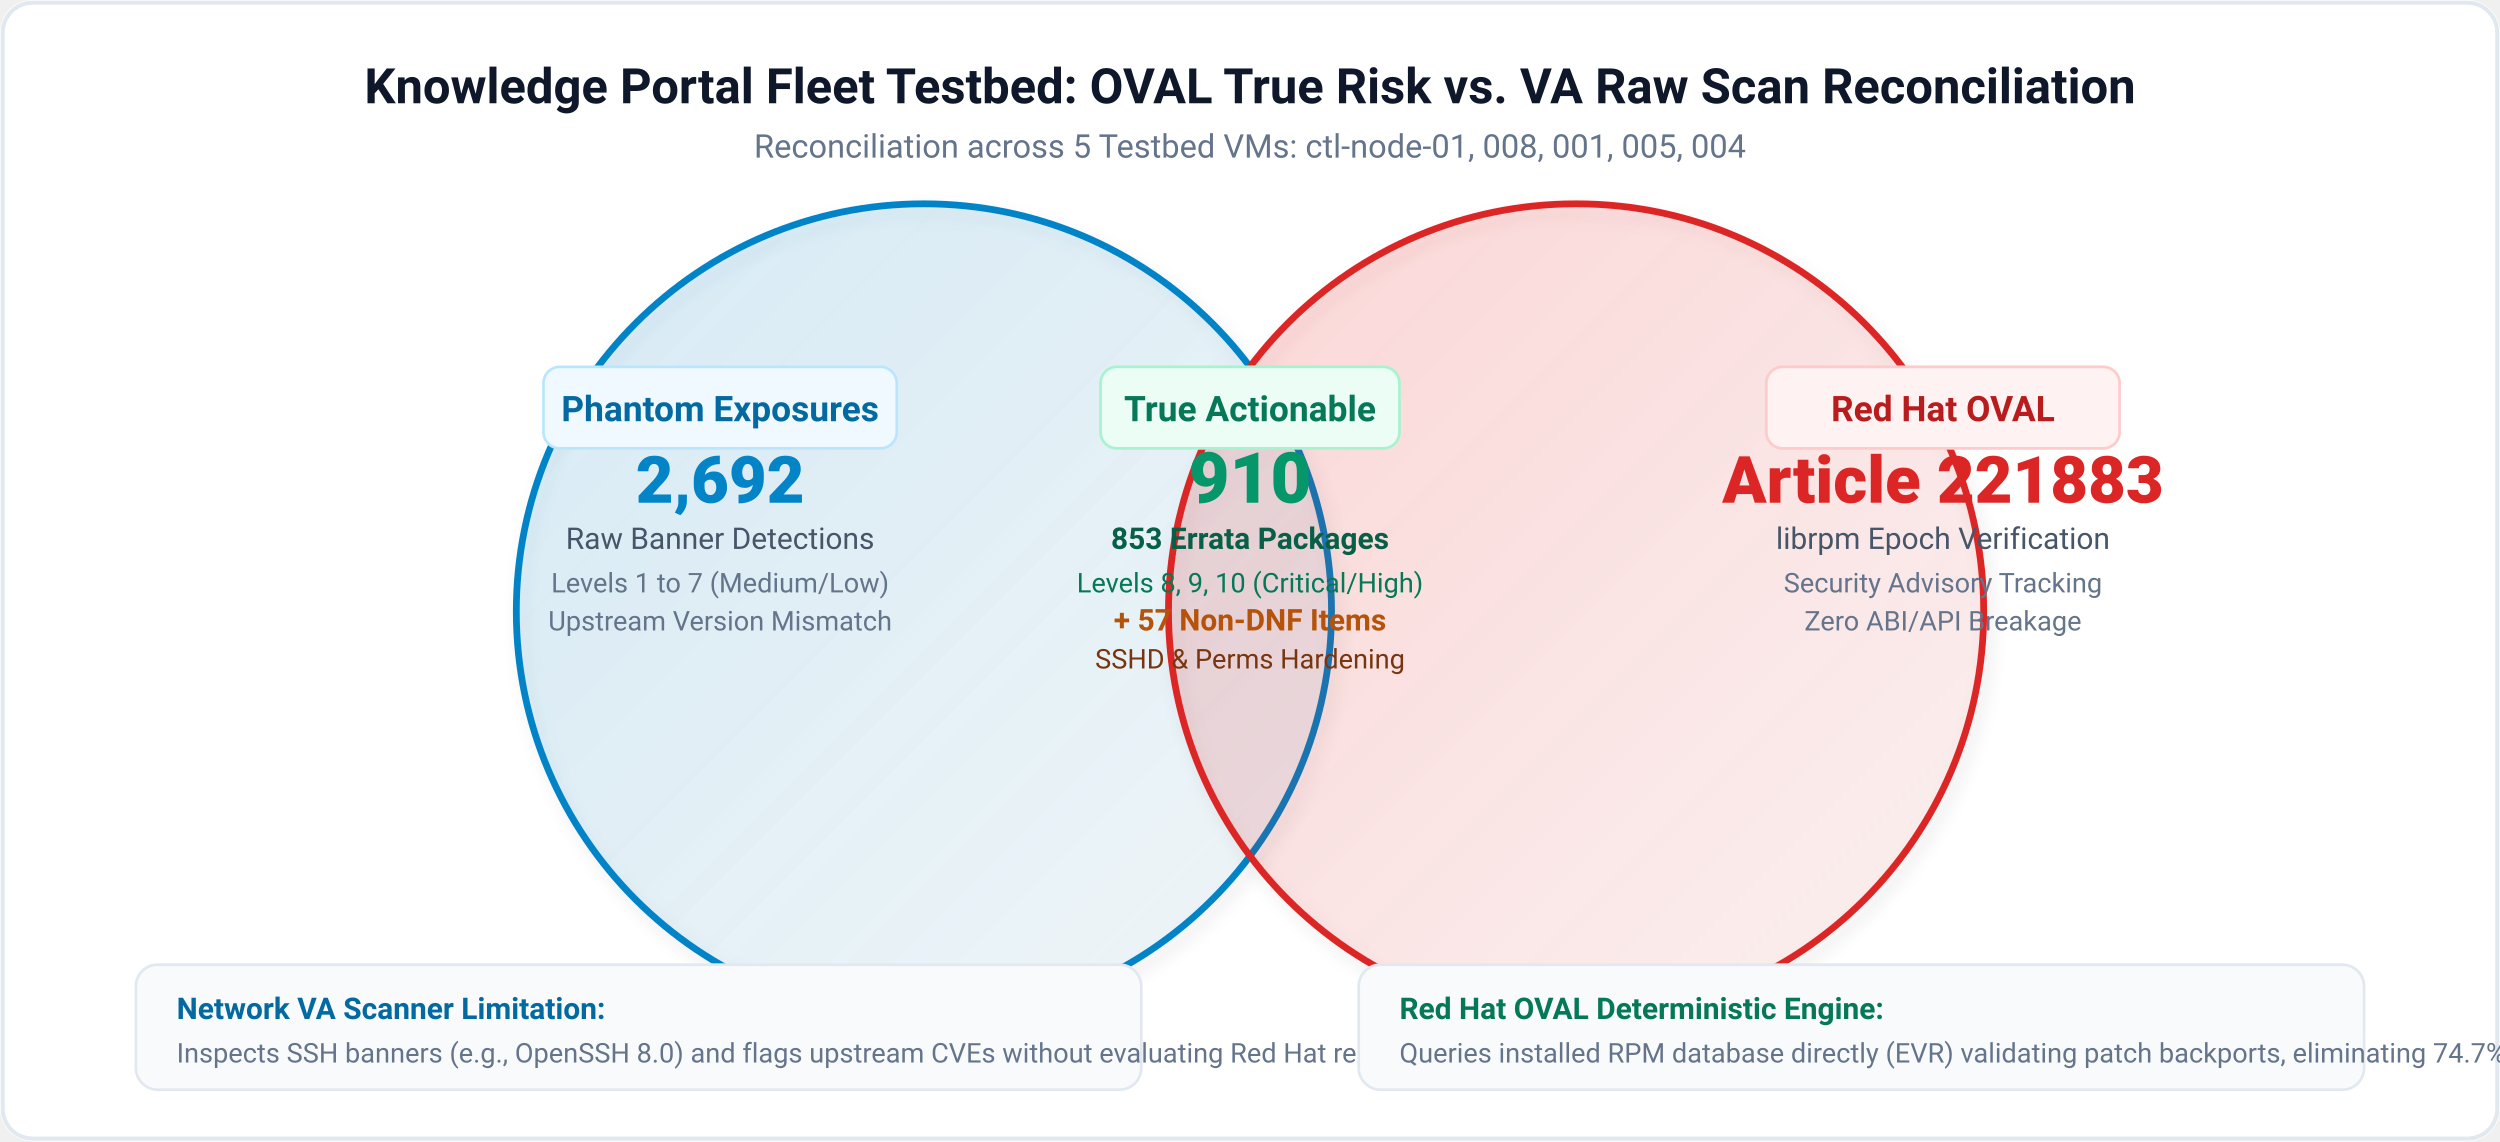
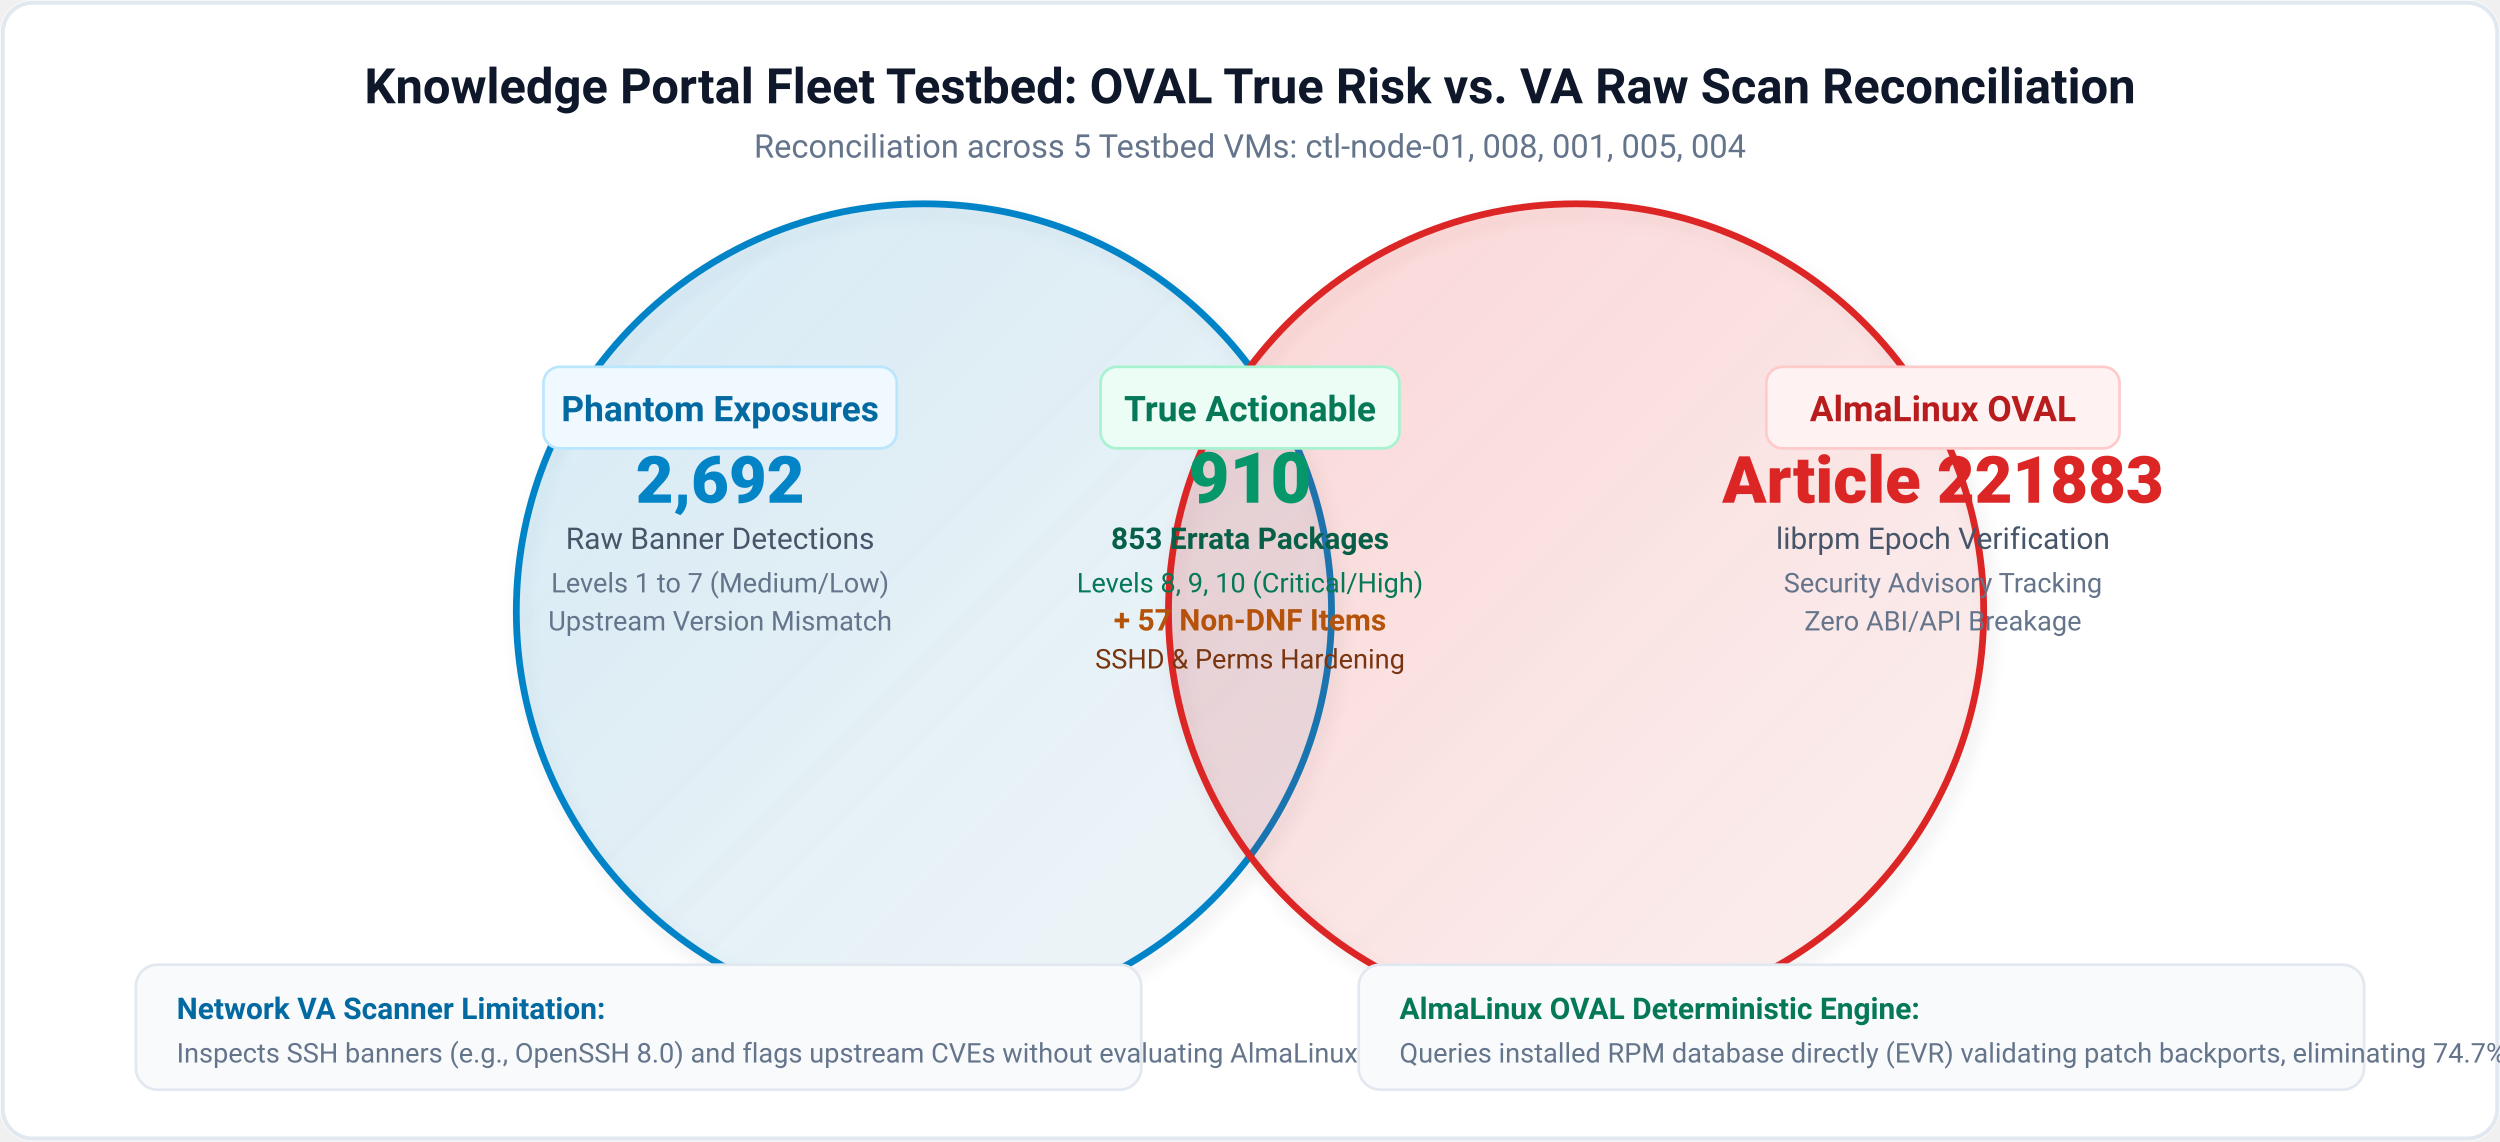
<svg xmlns="http://www.w3.org/2000/svg" viewBox="0 0 920 420" width="100%" height="100%">
  <defs>
    <linearGradient id="rhGrad" x1="0%" y1="0%" x2="100%" y2="100%">
      <stop offset="0%" stop-color="#EE0000" stop-opacity="0.15" />
      <stop offset="100%" stop-color="#CC0000" stop-opacity="0.05" />
    </linearGradient>
    <linearGradient id="vaGrad" x1="0%" y1="0%" x2="100%" y2="100%">
      <stop offset="0%" stop-color="#0284C7" stop-opacity="0.15" />
      <stop offset="100%" stop-color="#0369A1" stop-opacity="0.05" />
    </linearGradient>
    <linearGradient id="overlapGrad" x1="0%" y1="0%" x2="100%" y2="100%">
      <stop offset="0%" stop-color="#10B981" stop-opacity="0.25" />
      <stop offset="100%" stop-color="#059669" stop-opacity="0.10" />
    </linearGradient>
    <filter id="shadow" x="-5%" y="-5%" width="110%" height="110%">
      <feDropShadow dx="2" dy="3" stdDeviation="3" flood-opacity="0.1" />
    </filter>
  </defs>
  <rect width="920" height="420" fill="#FFFFFF" rx="12" />
  <rect width="918" height="418" x="1" y="1" fill="none" stroke="#E2E8F0" stroke-width="1.5" rx="11" />
  <text x="460" y="38" font-family="-apple-system, BlinkMacSystemFont, 'Segoe UI', Roboto, Helvetica, Arial, sans-serif" font-size="18" font-weight="700" fill="#0F172A" text-anchor="middle">Knowledge Portal Fleet Testbed: OVAL True Risk vs. VA Raw Scan Reconciliation</text>
  <text x="460" y="58" font-family="-apple-system, BlinkMacSystemFont, 'Segoe UI', Roboto, Helvetica, Arial, sans-serif" font-size="12" fill="#64748B" text-anchor="middle">Reconciliation across 5 Testbed VMs: ctl-node-01, 008, 001, 005, 004</text>
  <circle cx="340" cy="225" r="150" fill="url(#vaGrad)" stroke="#0284C7" stroke-width="2.5" filter="url(#shadow)" />
  <circle cx="580" cy="225" r="150" fill="url(#rhGrad)" stroke="#DC2626" stroke-width="2.5" filter="url(#shadow)" />
  <g transform="translate(230, 150)">
    <rect x="-30" y="-15" width="130" height="30" rx="6" fill="#F0F9FF" stroke="#BAE6FD" stroke-width="1" />
    <text x="35" y="5" font-family="-apple-system, BlinkMacSystemFont, 'Segoe UI', Roboto, Helvetica, Arial, sans-serif" font-size="13" font-weight="700" fill="#0369A1" text-anchor="middle">Phantom Exposures</text>
    <text x="35" y="35" font-family="-apple-system, BlinkMacSystemFont, 'Segoe UI', Roboto, Helvetica, Arial, sans-serif" font-size="24" font-weight="800" fill="#0284C7" text-anchor="middle">2,692</text>
    <text x="35" y="52" font-family="-apple-system, BlinkMacSystemFont, 'Segoe UI', Roboto, Helvetica, Arial, sans-serif" font-size="11" fill="#475569" text-anchor="middle">Raw Banner Detections</text>
    <text x="35" y="68" font-family="-apple-system, BlinkMacSystemFont, 'Segoe UI', Roboto, Helvetica, Arial, sans-serif" font-size="10" fill="#64748B" text-anchor="middle">Levels 1 to 7 (Medium/Low)</text>
    <text x="35" y="82" font-family="-apple-system, BlinkMacSystemFont, 'Segoe UI', Roboto, Helvetica, Arial, sans-serif" font-size="10" fill="#64748B" text-anchor="middle">Upstream Version Mismatch</text>
  </g>
  <g transform="translate(460, 150)">
    <rect x="-55" y="-15" width="110" height="30" rx="6" fill="#ECFDF5" stroke="#A7F3D0" stroke-width="1" />
    <text x="0" y="5" font-family="-apple-system, BlinkMacSystemFont, 'Segoe UI', Roboto, Helvetica, Arial, sans-serif" font-size="13" font-weight="700" fill="#047857" text-anchor="middle">True Actionable</text>
    <text x="0" y="35" font-family="-apple-system, BlinkMacSystemFont, 'Segoe UI', Roboto, Helvetica, Arial, sans-serif" font-size="26" font-weight="800" fill="#059669" text-anchor="middle">910</text>
    <text x="0" y="52" font-family="-apple-system, BlinkMacSystemFont, 'Segoe UI', Roboto, Helvetica, Arial, sans-serif" font-size="11" font-weight="600" fill="#065F46" text-anchor="middle">853 Errata Packages</text>
    <text x="0" y="68" font-family="-apple-system, BlinkMacSystemFont, 'Segoe UI', Roboto, Helvetica, Arial, sans-serif" font-size="10" fill="#047857" text-anchor="middle">Levels 8, 9, 10 (Critical/High)</text>
    <text x="0" y="82" font-family="-apple-system, BlinkMacSystemFont, 'Segoe UI', Roboto, Helvetica, Arial, sans-serif" font-size="11" font-weight="600" fill="#B45309" text-anchor="middle">+ 57 Non-DNF Items</text>
    <text x="0" y="96" font-family="-apple-system, BlinkMacSystemFont, 'Segoe UI', Roboto, Helvetica, Arial, sans-serif" font-size="10" fill="#78350F" text-anchor="middle">SSHD &amp; Perms Hardening</text>
  </g>
  <g transform="translate(685, 150)">
    <rect x="-35" y="-15" width="130" height="30" rx="6" fill="#FEF2F2" stroke="#FECACA" stroke-width="1" />
-     <text x="30" y="5" font-family="-apple-system, BlinkMacSystemFont, 'Segoe UI', Roboto, Helvetica, Arial, sans-serif" font-size="13" font-weight="700" fill="#B91C1C" text-anchor="middle">Red Hat OVAL</text>
+     <text x="30" y="5" font-family="-apple-system, BlinkMacSystemFont, 'Segoe UI', Roboto, Helvetica, Arial, sans-serif" font-size="13" font-weight="700" fill="#B91C1C" text-anchor="middle">AlmaLinux OVAL</text>
    <text x="30" y="35" font-family="-apple-system, BlinkMacSystemFont, 'Segoe UI', Roboto, Helvetica, Arial, sans-serif" font-size="24" font-weight="800" fill="#DC2626" text-anchor="middle">Article 221883</text>
    <text x="30" y="52" font-family="-apple-system, BlinkMacSystemFont, 'Segoe UI', Roboto, Helvetica, Arial, sans-serif" font-size="11" fill="#475569" text-anchor="middle">librpm Epoch Verification</text>
    <text x="30" y="68" font-family="-apple-system, BlinkMacSystemFont, 'Segoe UI', Roboto, Helvetica, Arial, sans-serif" font-size="10" fill="#64748B" text-anchor="middle">Security Advisory Tracking</text>
    <text x="30" y="82" font-family="-apple-system, BlinkMacSystemFont, 'Segoe UI', Roboto, Helvetica, Arial, sans-serif" font-size="10" fill="#64748B" text-anchor="middle">Zero ABI/API Breakage</text>
  </g>
  <rect x="50" y="355" width="370" height="46" rx="8" fill="#F8FAFC" stroke="#E2E8F0" stroke-width="1" />
  <text x="65" y="375" font-family="-apple-system, BlinkMacSystemFont, 'Segoe UI', Roboto, Helvetica, Arial, sans-serif" font-size="11" font-weight="700" fill="#0369A1">Network VA Scanner Limitation:</text>
-   <text x="65" y="391" font-family="-apple-system, BlinkMacSystemFont, 'Segoe UI', Roboto, Helvetica, Arial, sans-serif" font-size="10" fill="#64748B">Inspects SSH banners (e.g., OpenSSH 8.0) and flags upstream CVEs without evaluating Red Hat release tags.</text>
+   <text x="65" y="391" font-family="-apple-system, BlinkMacSystemFont, 'Segoe UI', Roboto, Helvetica, Arial, sans-serif" font-size="10" fill="#64748B">Inspects SSH banners (e.g., OpenSSH 8.0) and flags upstream CVEs without evaluating AlmaLinux release tags.</text>
  <rect x="500" y="355" width="370" height="46" rx="8" fill="#F8FAFC" stroke="#E2E8F0" stroke-width="1" />
-   <text x="515" y="375" font-family="-apple-system, BlinkMacSystemFont, 'Segoe UI', Roboto, Helvetica, Arial, sans-serif" font-size="11" font-weight="700" fill="#047857">Red Hat OVAL Deterministic Engine:</text>
+   <text x="515" y="375" font-family="-apple-system, BlinkMacSystemFont, 'Segoe UI', Roboto, Helvetica, Arial, sans-serif" font-size="11" font-weight="700" fill="#047857">AlmaLinux OVAL Deterministic Engine:</text>
  <text x="515" y="391" font-family="-apple-system, BlinkMacSystemFont, 'Segoe UI', Roboto, Helvetica, Arial, sans-serif" font-size="10" fill="#64748B">Queries installed RPM database directly (EVR) validating patch backports, eliminating 74.7% of false positives.</text>
</svg>
